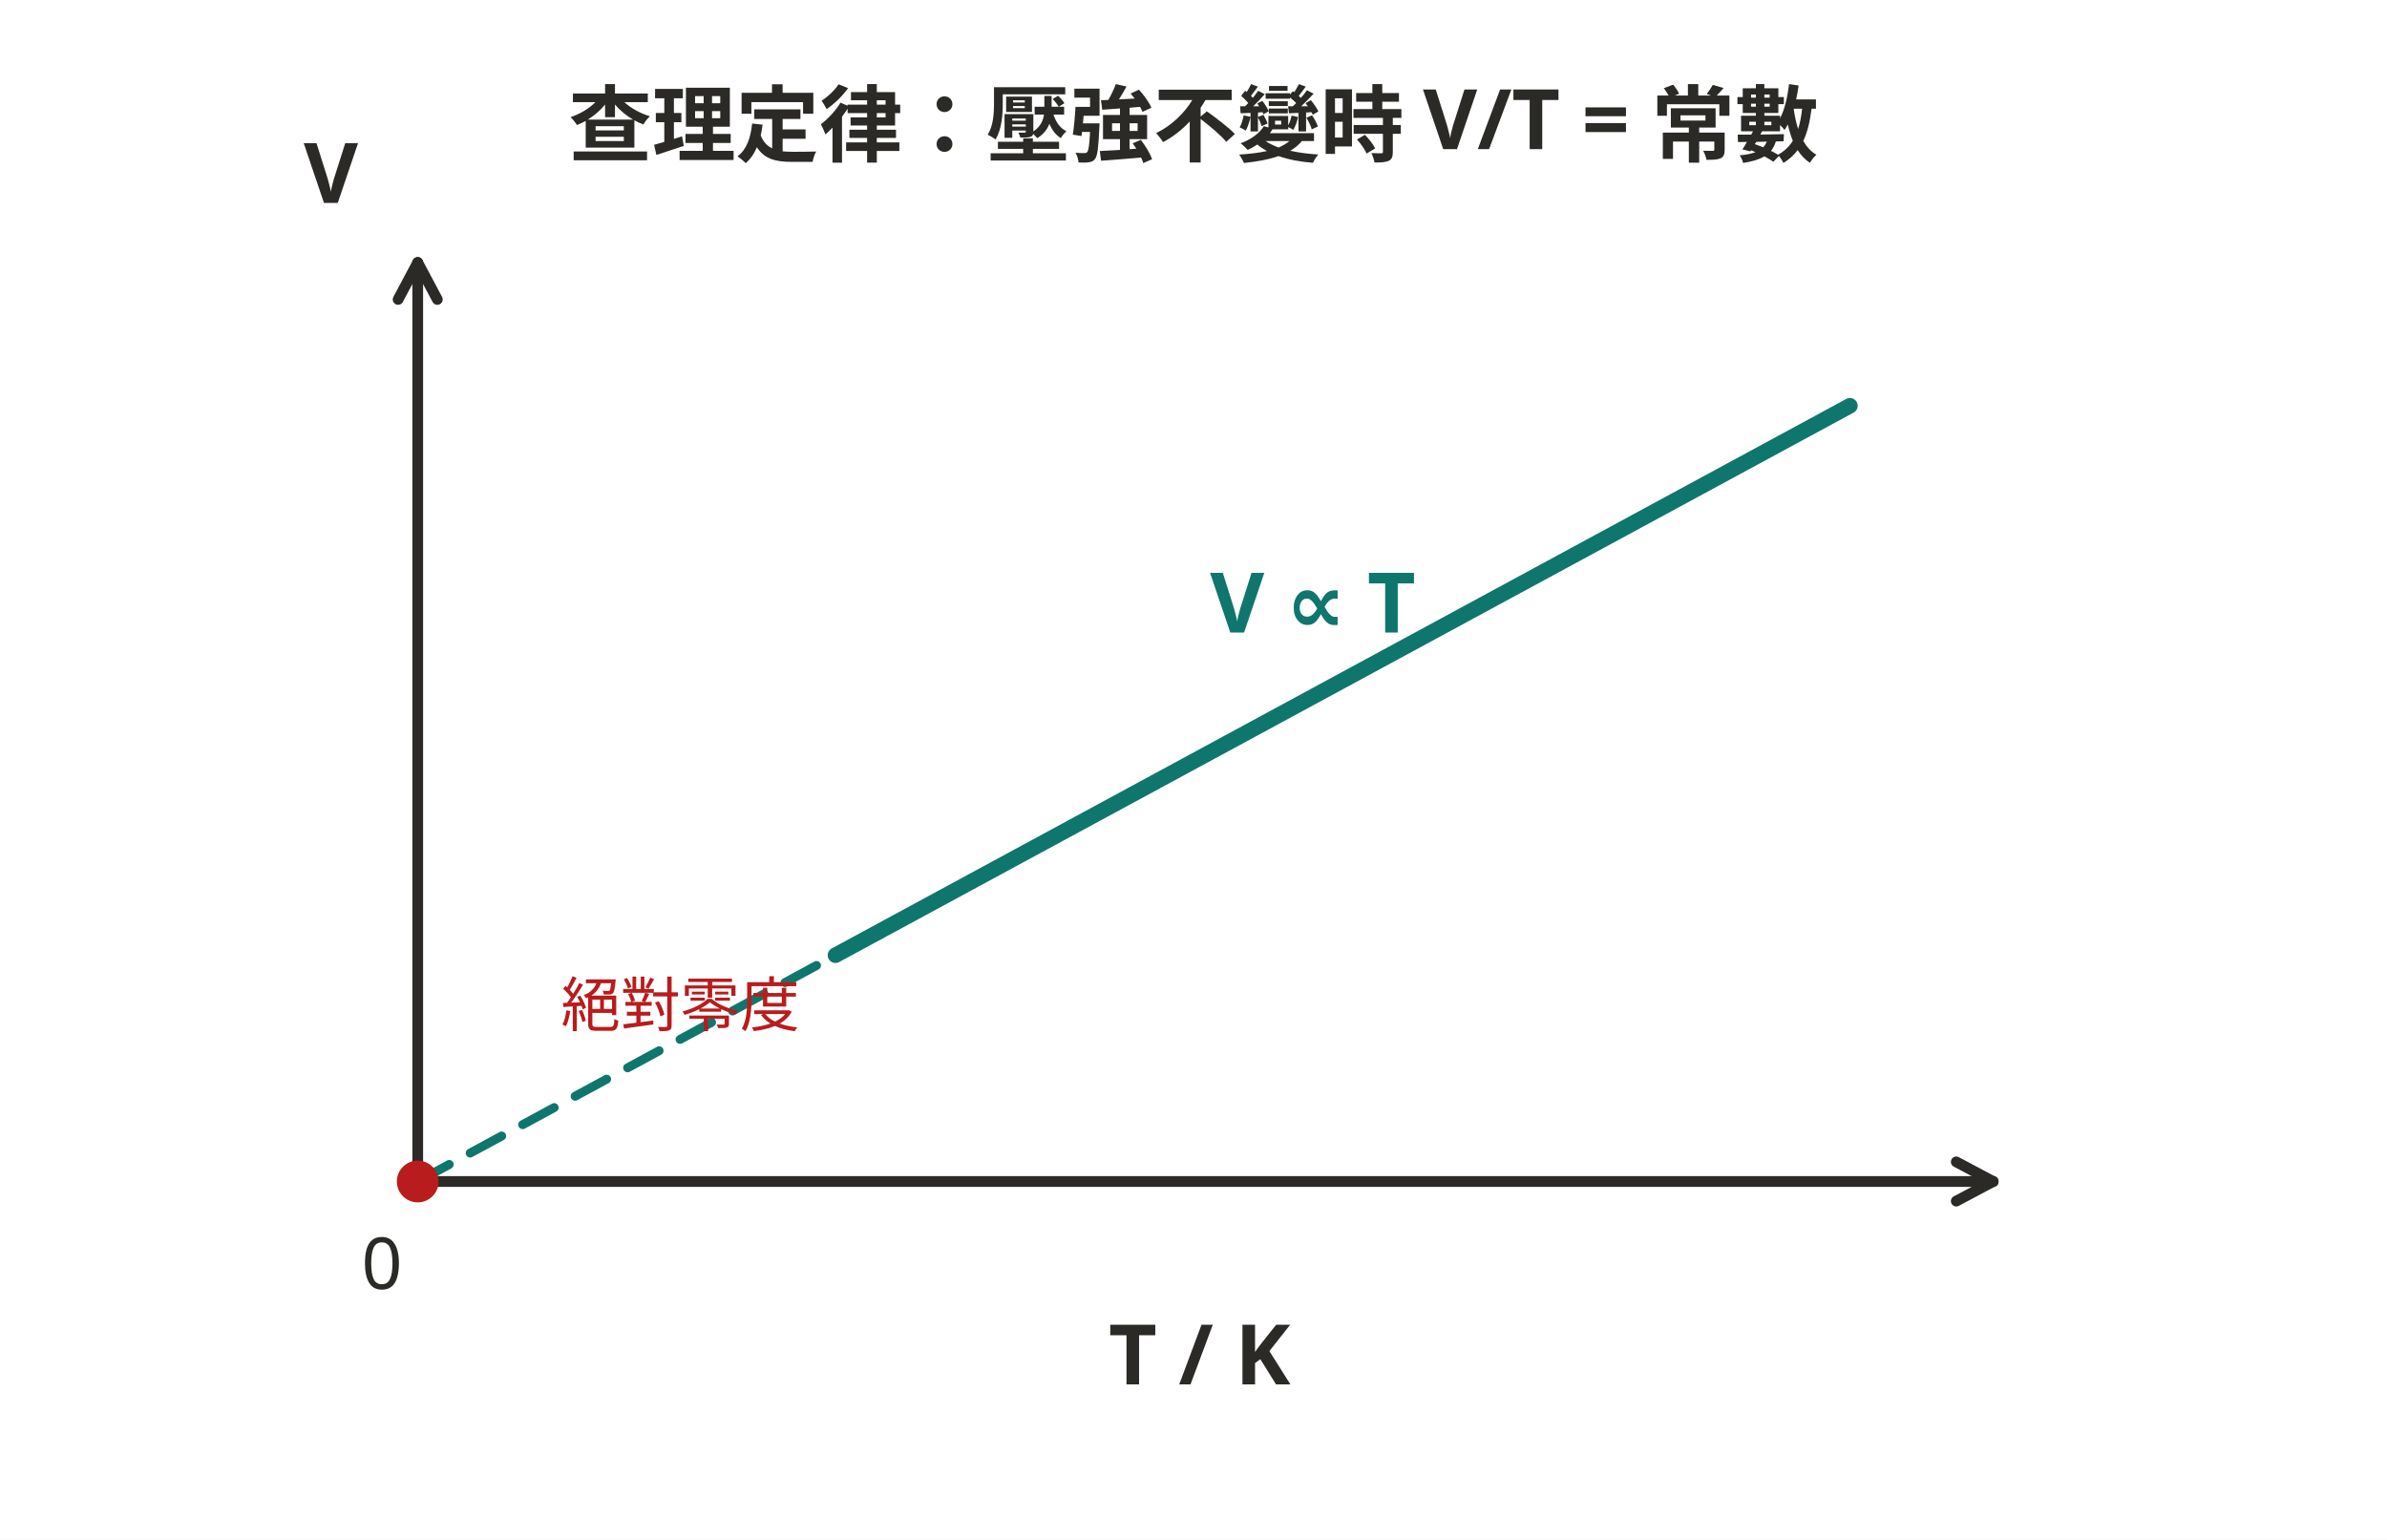
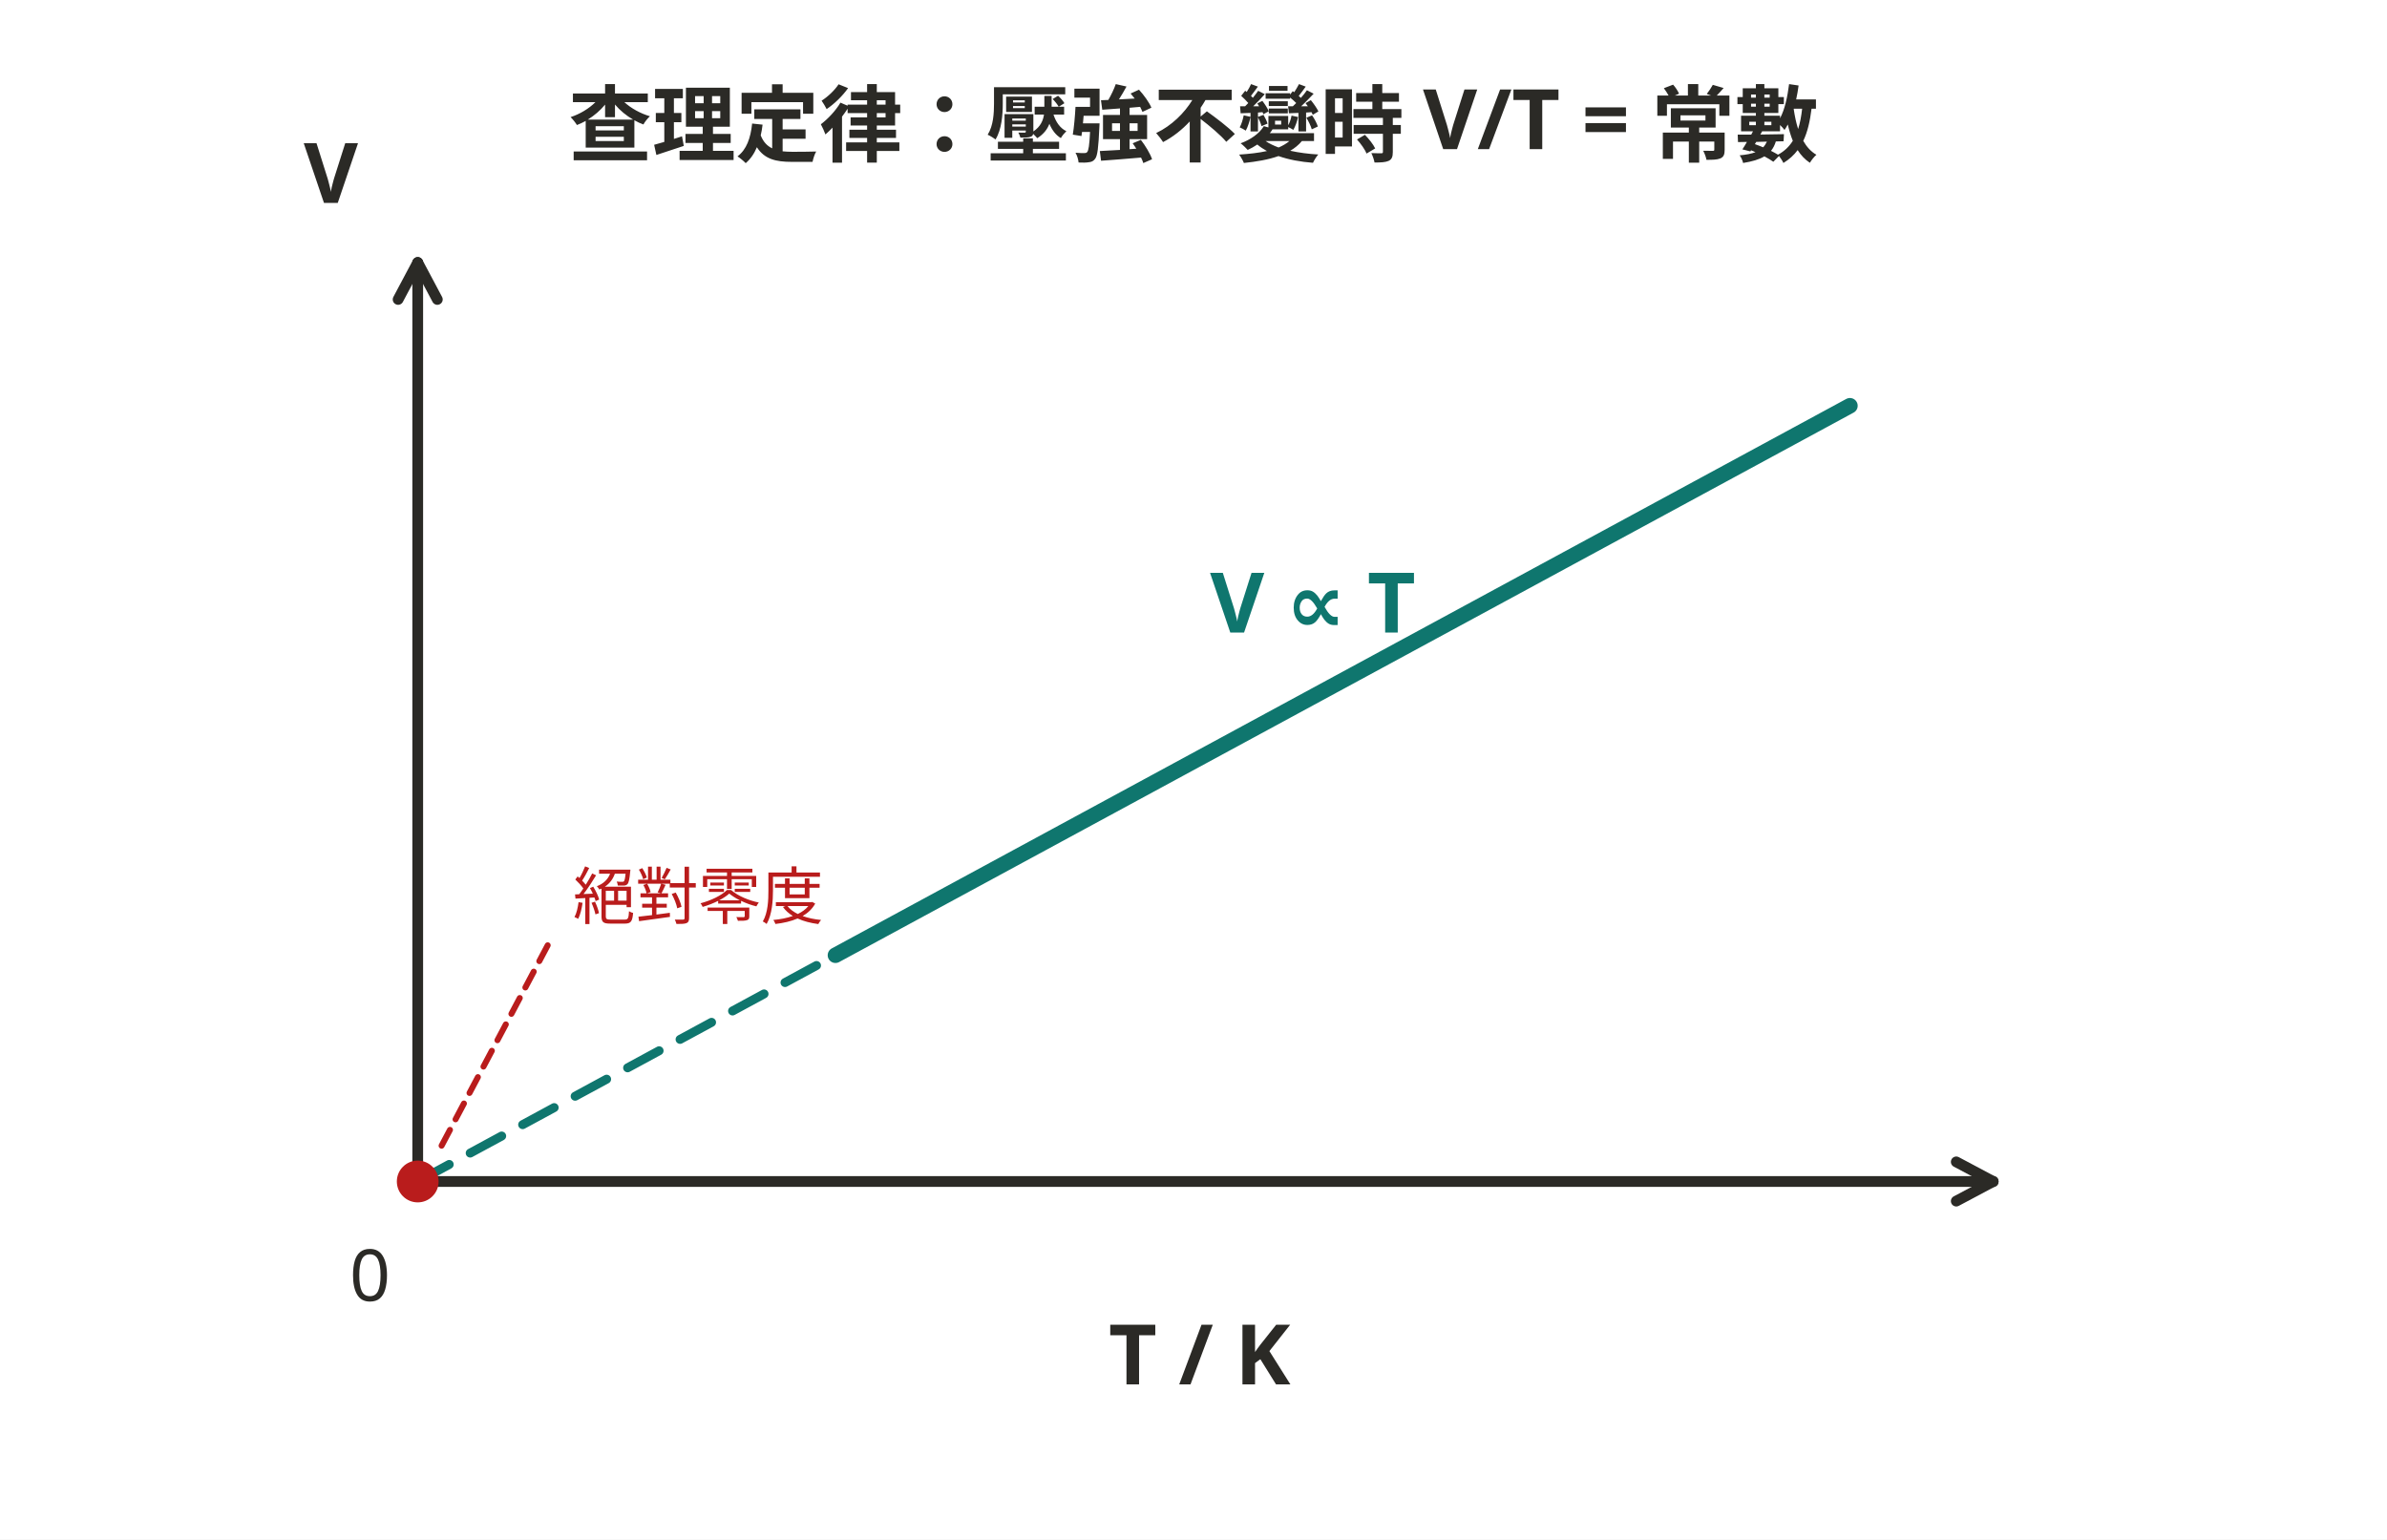
<svg xmlns="http://www.w3.org/2000/svg" viewBox="0 0 400 258" width="400" height="258" font-family="'Microsoft JhengHei','PingFang TC','Noto Sans TC',system-ui,sans-serif">
  <rect x="0" y="0" width="400" height="258" fill="#ffffff" />
  <line x1="70" y1="198" x2="334" y2="198" stroke="#2b2a26" stroke-width="1.8" stroke-linecap="round" />
  <line x1="334" y1="198" x2="327.819" y2="201.286" stroke="#2b2a26" stroke-width="1.8" stroke-linecap="round" />
  <line x1="334" y1="198" x2="327.819" y2="194.714" stroke="#2b2a26" stroke-width="1.8" stroke-linecap="round" />
  <line x1="70" y1="198" x2="70" y2="44" stroke="#2b2a26" stroke-width="1.8" stroke-linecap="round" />
  <line x1="70" y1="44" x2="73.286" y2="50.181" stroke="#2b2a26" stroke-width="1.8" stroke-linecap="round" />
  <line x1="70" y1="44" x2="66.714" y2="50.181" stroke="#2b2a26" stroke-width="1.8" stroke-linecap="round" />
  <text x="201" y="232" font-size="14" fill="#2b2a26" text-anchor="middle" font-weight="bold">T / K</text>
  <text x="60" y="34" font-size="14" fill="#2b2a26" text-anchor="end" font-weight="bold">V</text>
  <line x1="70" y1="198" x2="140" y2="160.083" stroke="#0f766e" stroke-width="1.5" stroke-linecap="round" stroke-dasharray="6,4" />
  <line x1="140" y1="160.083" x2="310" y2="68" stroke="#0f766e" stroke-width="2.6" stroke-linecap="round" />
  <circle cx="70" cy="198" r="3.5" fill="#b91c1c" />
-   <text x="64" y="216" font-size="12" fill="#2b2a26" text-anchor="middle" font-weight="normal">0</text>
-   <text x="94" y="172" font-size="10" fill="#b91c1c" text-anchor="start" font-weight="normal">絕對零度</text>
+   <text x="62" y="218" font-size="12" fill="#2b2a26" text-anchor="middle" font-weight="normal">0</text>
+   <line x1="74" y1="192" x2="92" y2="158" stroke="#b91c1c" stroke-width="1" stroke-linecap="round" stroke-dasharray="3,2" />
+   <text x="96" y="154" font-size="10.5" fill="#b91c1c" text-anchor="start" font-weight="normal">絕對零度</text>
  <text x="220" y="106" font-size="14" fill="#0f766e" text-anchor="middle" font-weight="bold">V ∝ T</text>
  <text x="200" y="26" font-size="14" fill="#2b2a26" text-anchor="middle" font-weight="bold">查理定律：壓強不變時  V/T = 常數</text>
</svg>
